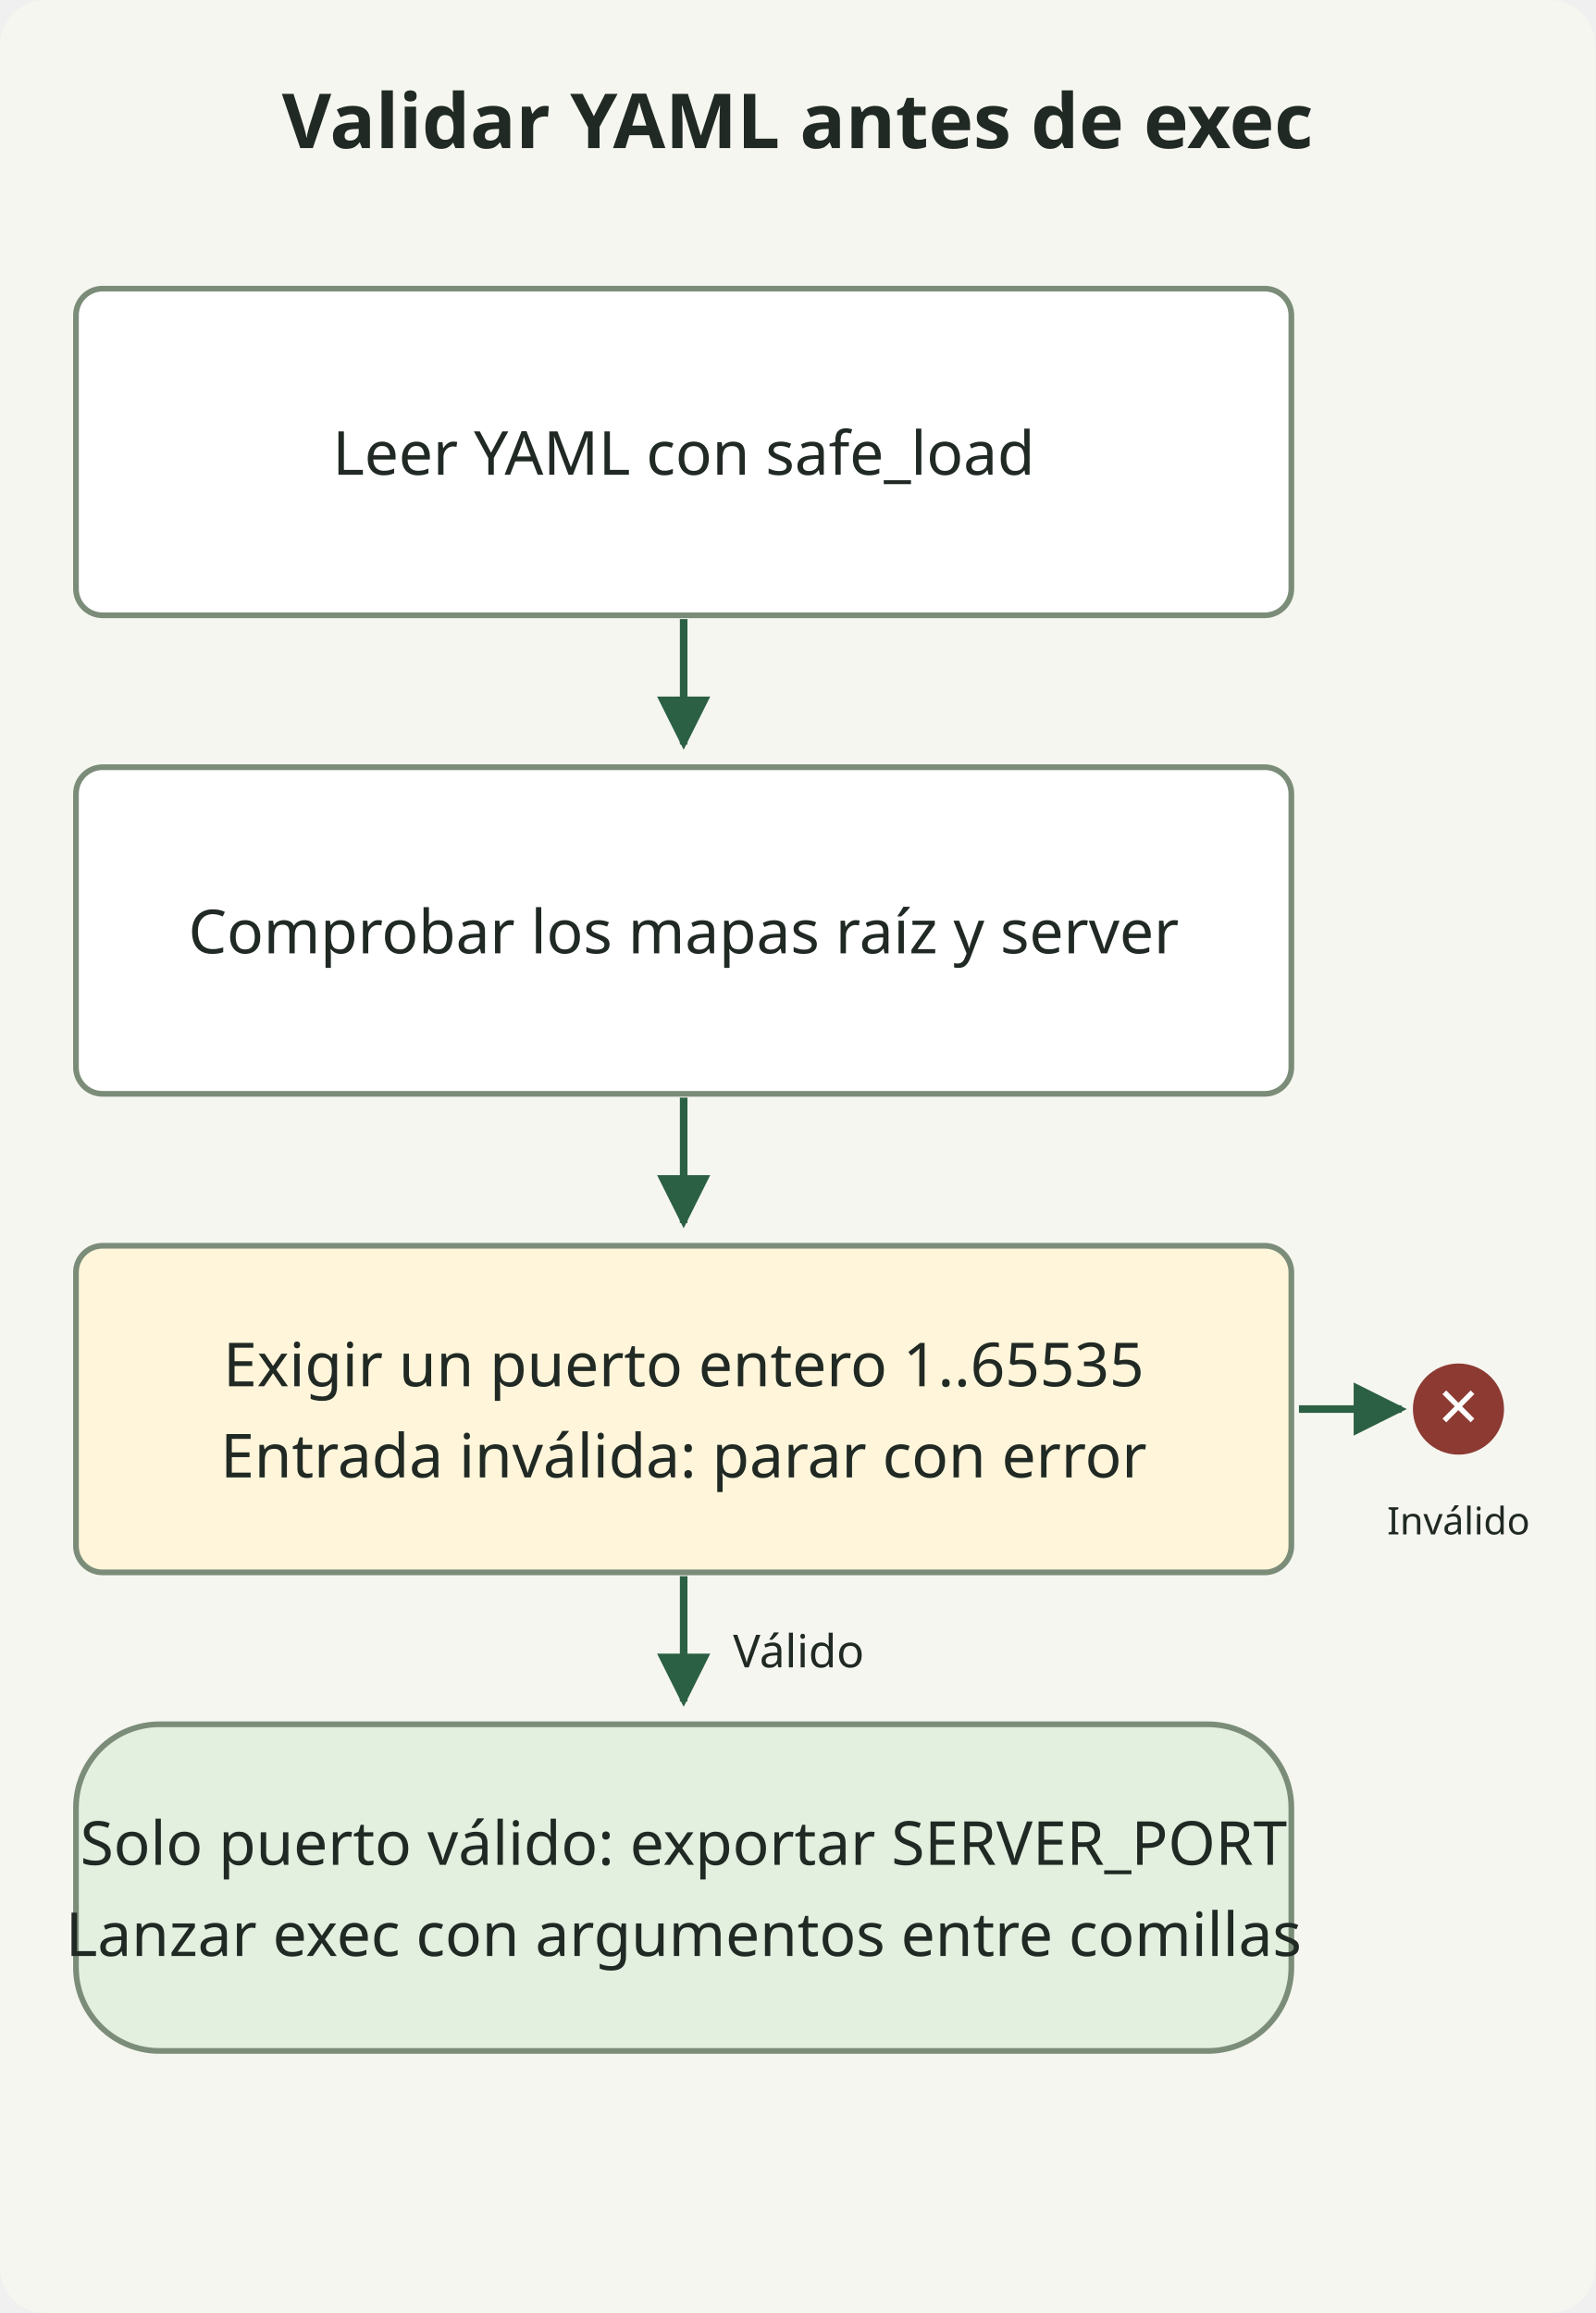
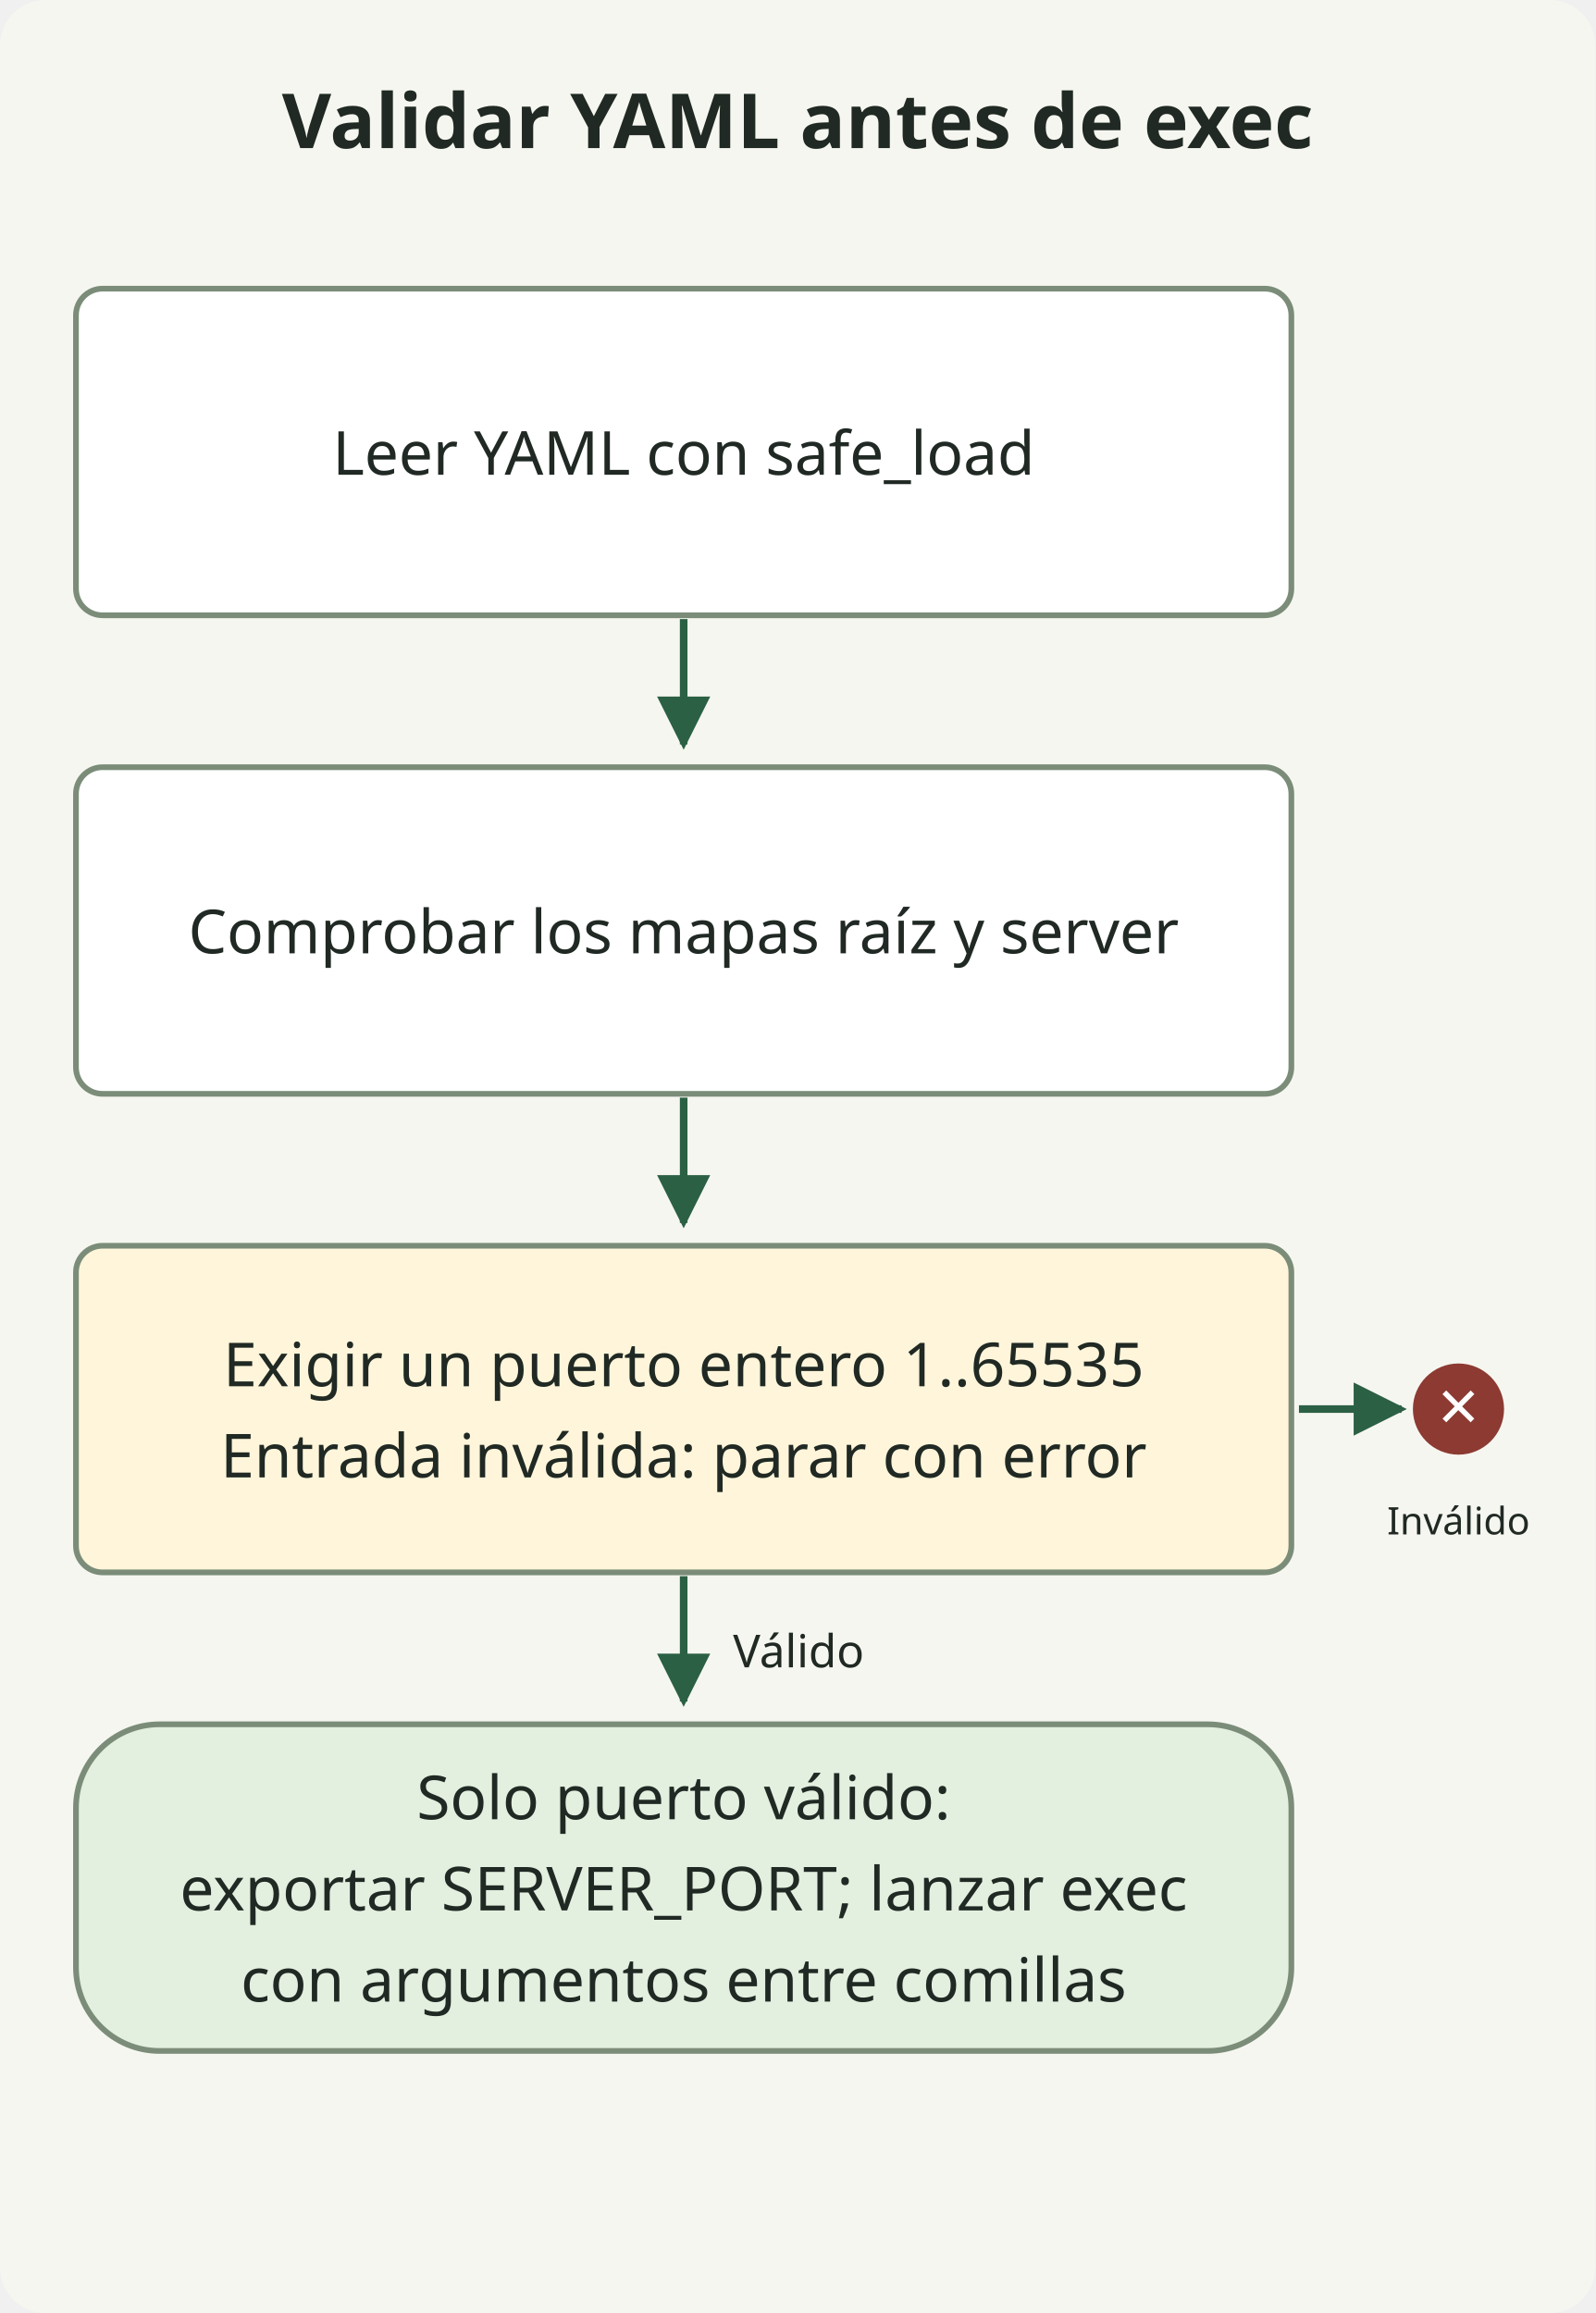
<svg xmlns="http://www.w3.org/2000/svg" viewBox="0 0 420 609" width="420" height="609" role="img" aria-labelledby="title description" xml:lang="es">
  <defs>
    <marker id="arrow" viewBox="0 0 10 10" refX="9" refY="5" markerWidth="7" markerHeight="7" orient="auto-start-reverse">
      <path d="M 0 0 L 10 5 L 0 10 z" fill="#2b6044" />
    </marker>
  </defs>
  <rect width="100%" height="100%" rx="12" fill="#f6f6f0" />
  <g font-family="system-ui,sans-serif" fill="#202923">
    <text x="210" y="39" text-anchor="middle" font-size="20" font-weight="650">Validar YAML antes de exec</text>
    <rect x="20" y="76" width="320" height="86" rx="7" fill="#ffffff" stroke="#7b8d79" stroke-width="1.5" />
    <text x="180" y="125" text-anchor="middle" font-size="16">Leer YAML con safe_load</text>
    <path d="M 180 163 V 196" fill="none" stroke="#2b6044" stroke-width="2" marker-end="url(#arrow)" />
    <rect x="20" y="202" width="320" height="86" rx="7" fill="#ffffff" stroke="#7b8d79" stroke-width="1.5" />
    <text x="180" y="251" text-anchor="middle" font-size="16">Comprobar los mapas raíz y server</text>
    <path d="M 180 289 V 322" fill="none" stroke="#2b6044" stroke-width="2" marker-end="url(#arrow)" />
    <rect x="20" y="328" width="320" height="86" rx="7" fill="#fff5da" stroke="#7b8d79" stroke-width="1.5" />
    <text x="180" y="365" text-anchor="middle" font-size="16">Exigir un puerto entero 1..65535</text>
    <text x="180" y="389" text-anchor="middle" font-size="16">Entrada inválida: parar con error</text>
    <path d="M 342 371 H 369" fill="none" stroke="#2b6044" stroke-width="2" marker-end="url(#arrow)" />
    <circle cx="384" cy="371" r="12" fill="#8c3a32" />
    <text x="384" y="377" text-anchor="middle" font-size="19" fill="white">×</text>
    <text x="384" y="404" text-anchor="middle" font-size="10">Inválido</text>
    <text x="193" y="439" font-size="12">Válido</text>
    <path d="M 180 415 V 448" fill="none" stroke="#2b6044" stroke-width="2" marker-end="url(#arrow)" />
    <rect x="20" y="454" width="320" height="86" rx="22" fill="#e3efdf" stroke="#7b8d79" stroke-width="1.5" />
-     <text x="180" y="491" text-anchor="middle" font-size="16">Solo puerto válido: exportar SERVER_PORT</text>
-     <text x="180" y="515" text-anchor="middle" font-size="16">Lanzar exec con argumentos entre comillas</text>
+     <text x="180" y="479" text-anchor="middle" font-size="16">Solo puerto válido:</text>
+     <text x="180" y="503" text-anchor="middle" font-size="16">exportar SERVER_PORT; lanzar exec</text>
+     <text x="180" y="527" text-anchor="middle" font-size="16">con argumentos entre comillas</text>
  </g>
</svg>
